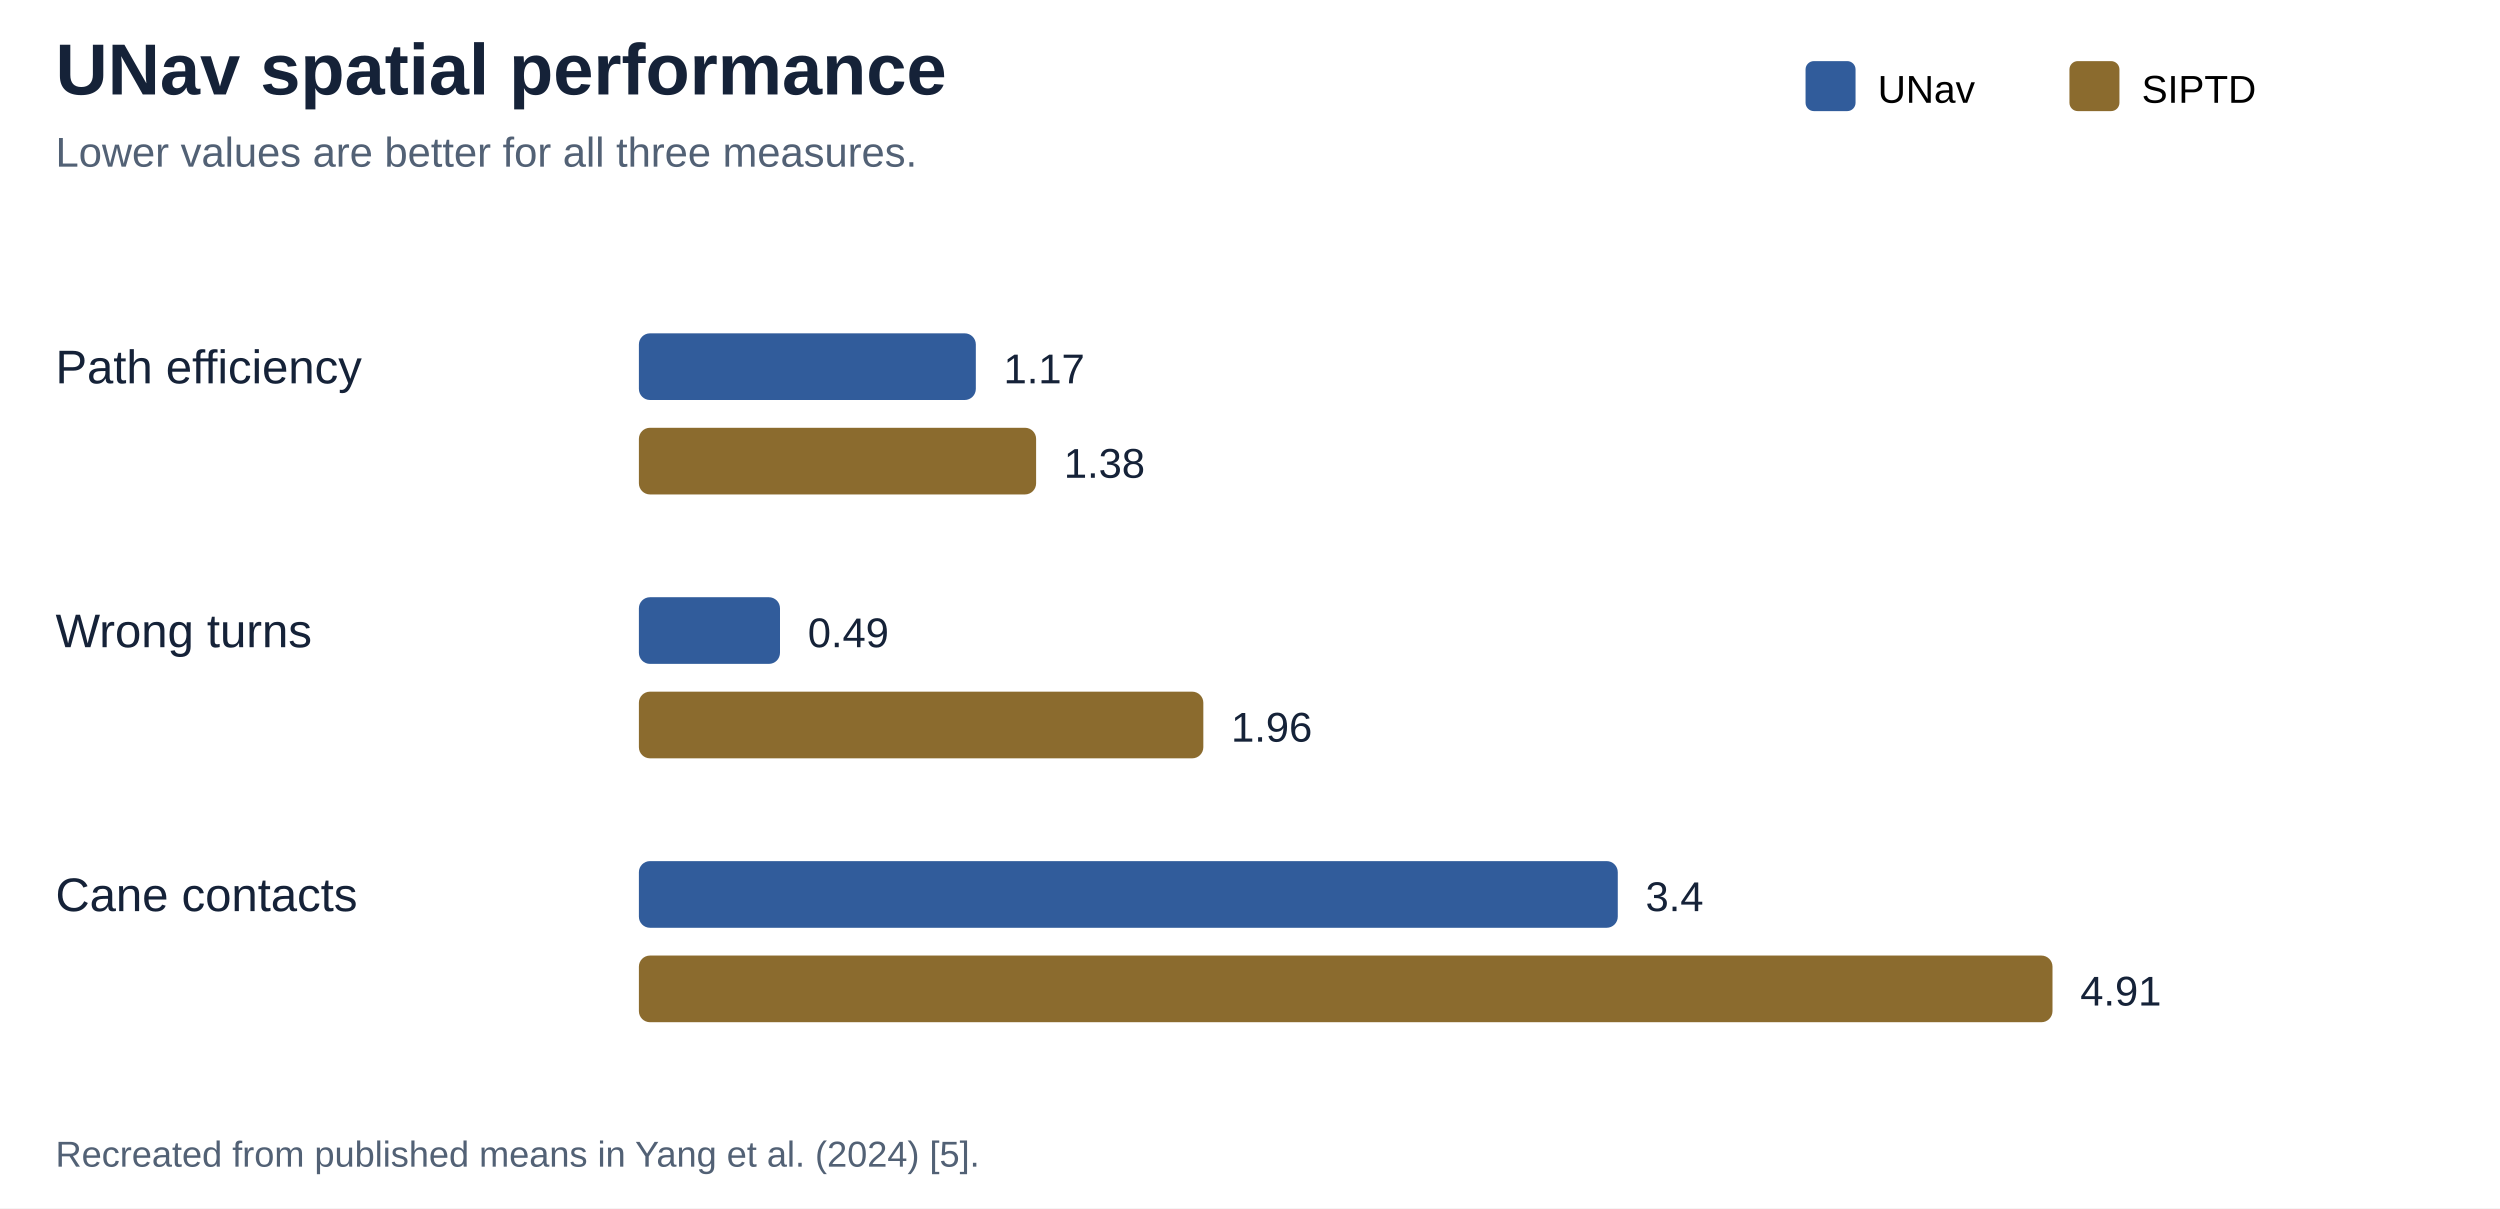
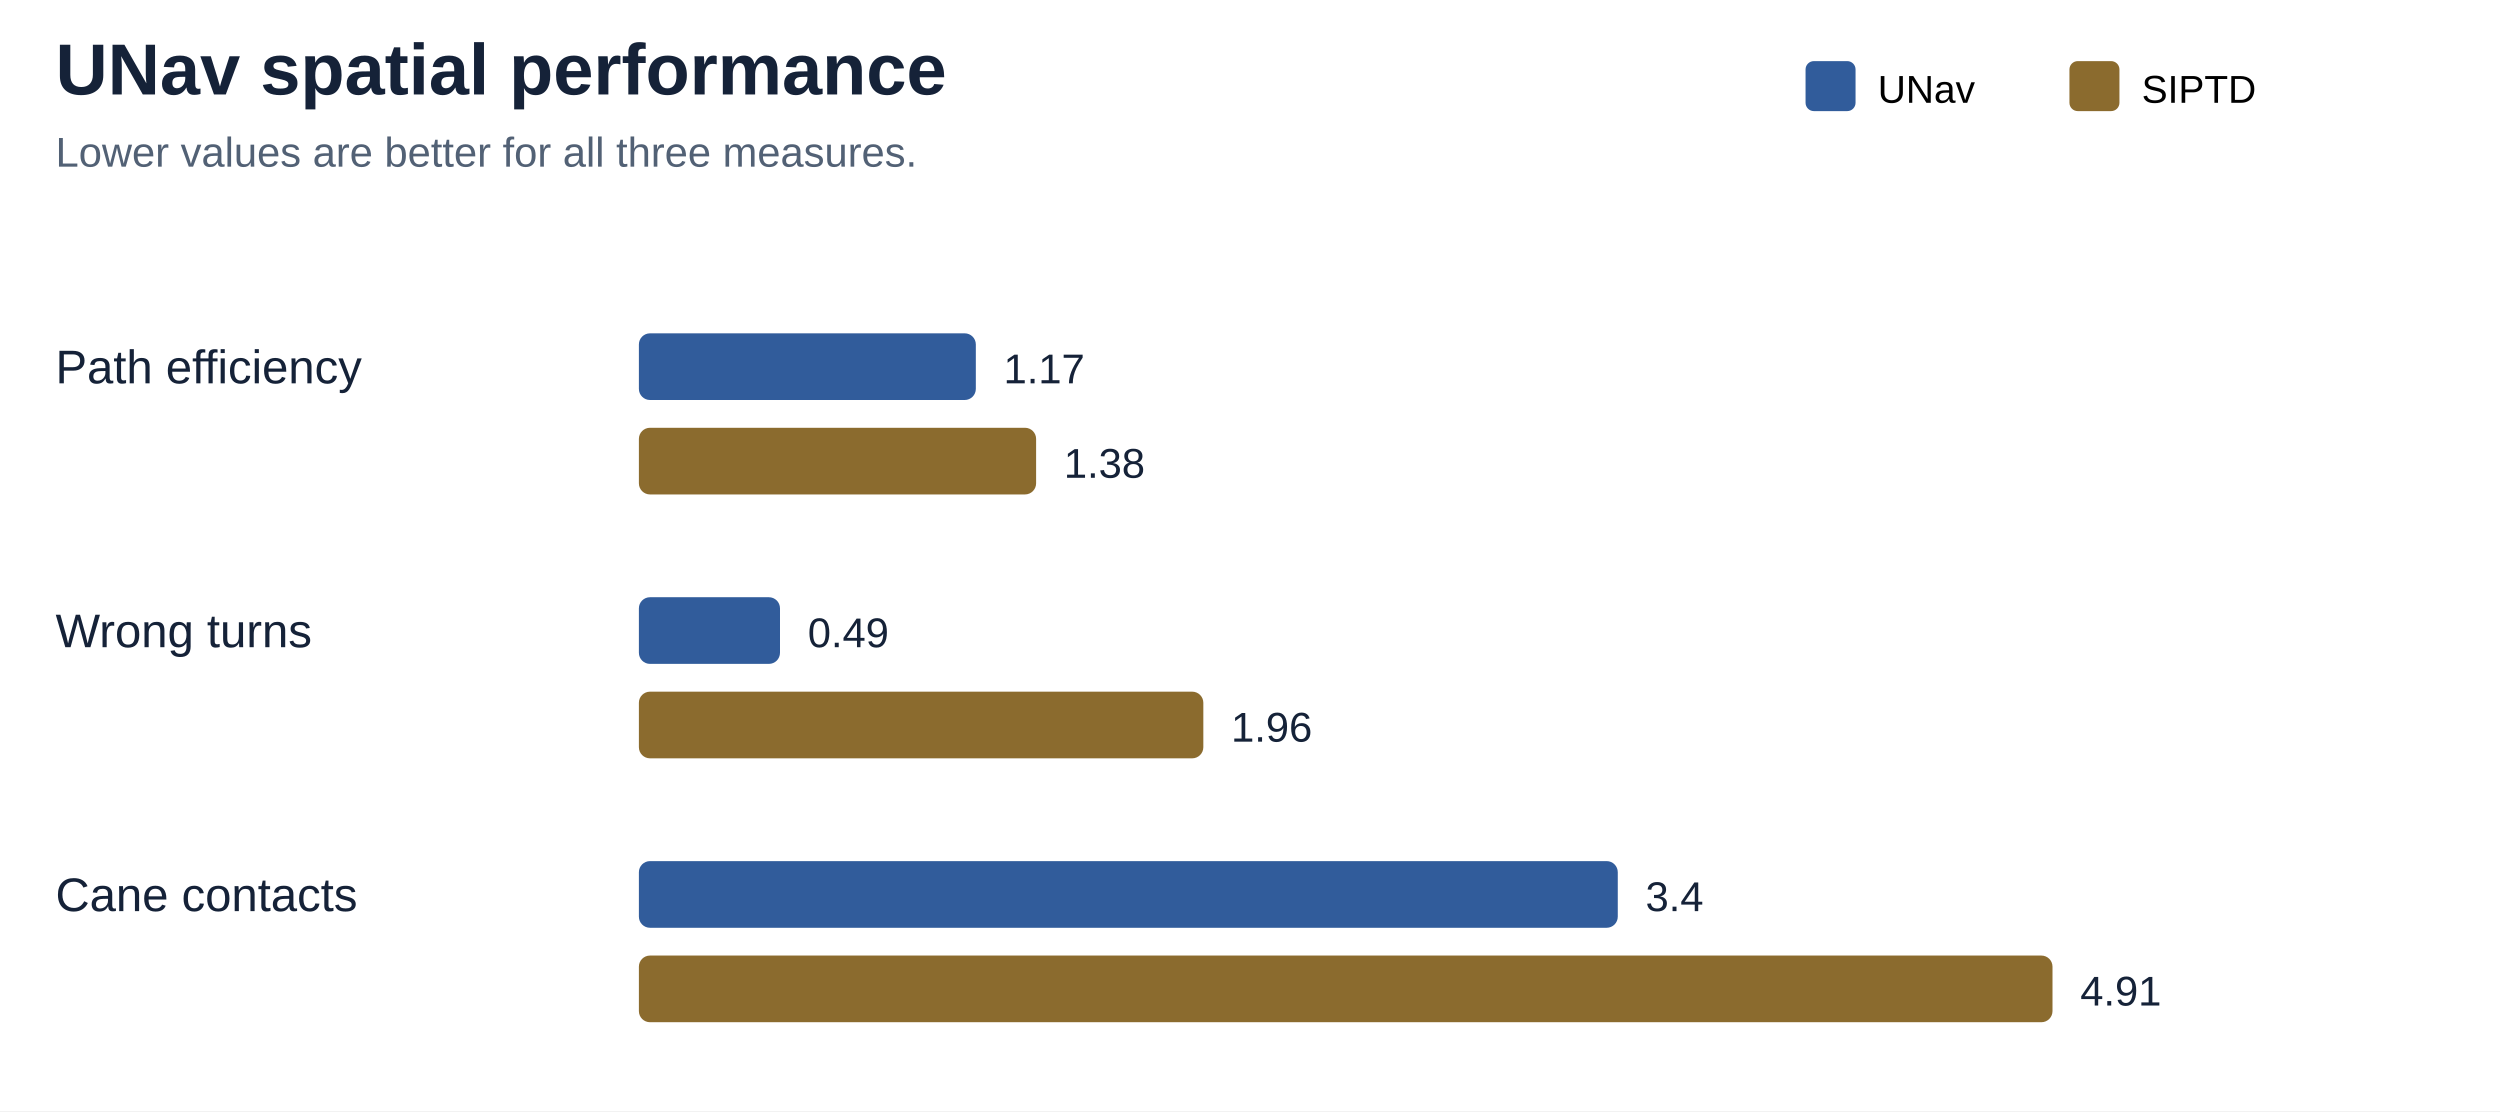
- <svg xmlns="http://www.w3.org/2000/svg" width="900" height="435" viewBox="0 0 900 435">
+ <svg xmlns="http://www.w3.org/2000/svg" width="900" height="400" viewBox="0 0 900 400">
  <rect width="100%" height="100%" fill="white" />
  <style>text{font-family:Arial,sans-serif}</style>
  <text x="20" y="34" font-size="26" font-weight="700" fill="#152238">UNav spatial performance</text>
  <text x="20" y="60" font-size="15" fill="#526175">Lower values are better for all three measures.</text>
  <rect x="650" y="22" width="18" height="18" rx="3" fill="#315c9b" />
  <text x="676" y="37" font-size="14">UNav</text>
  <rect x="745" y="22" width="18" height="18" rx="3" fill="#8b6b2e" />
  <text x="771" y="37" font-size="14">SIPTD</text>
  <text x="20" y="138" font-size="17" fill="#152238">Path efficiency</text>
  <rect x="230" y="120" width="121.3" height="24" rx="4" fill="#315c9b" />
  <text x="361.3" y="138" font-size="15" fill="#152238">1.17</text>
  <rect x="230" y="154" width="143.0" height="24" rx="4" fill="#8b6b2e" />
  <text x="383.0" y="172" font-size="15" fill="#152238">1.38</text>
  <text x="20" y="233" font-size="17" fill="#152238">Wrong turns</text>
  <rect x="230" y="215" width="50.8" height="24" rx="4" fill="#315c9b" />
  <text x="290.8" y="233" font-size="15" fill="#152238">0.49</text>
  <rect x="230" y="249" width="203.2" height="24" rx="4" fill="#8b6b2e" />
  <text x="443.2" y="267" font-size="15" fill="#152238">1.96</text>
  <text x="20" y="328" font-size="17" fill="#152238">Cane contacts</text>
  <rect x="230" y="310" width="352.4" height="24" rx="4" fill="#315c9b" />
  <text x="592.4" y="328" font-size="15" fill="#152238">3.4</text>
  <rect x="230" y="344" width="508.9" height="24" rx="4" fill="#8b6b2e" />
  <text x="748.9" y="362" font-size="15" fill="#152238">4.91</text>
-   <text x="20" y="420" font-size="13" fill="#526175">Recreated from published means in Yang et al. (2024) [5].</text>
</svg>
